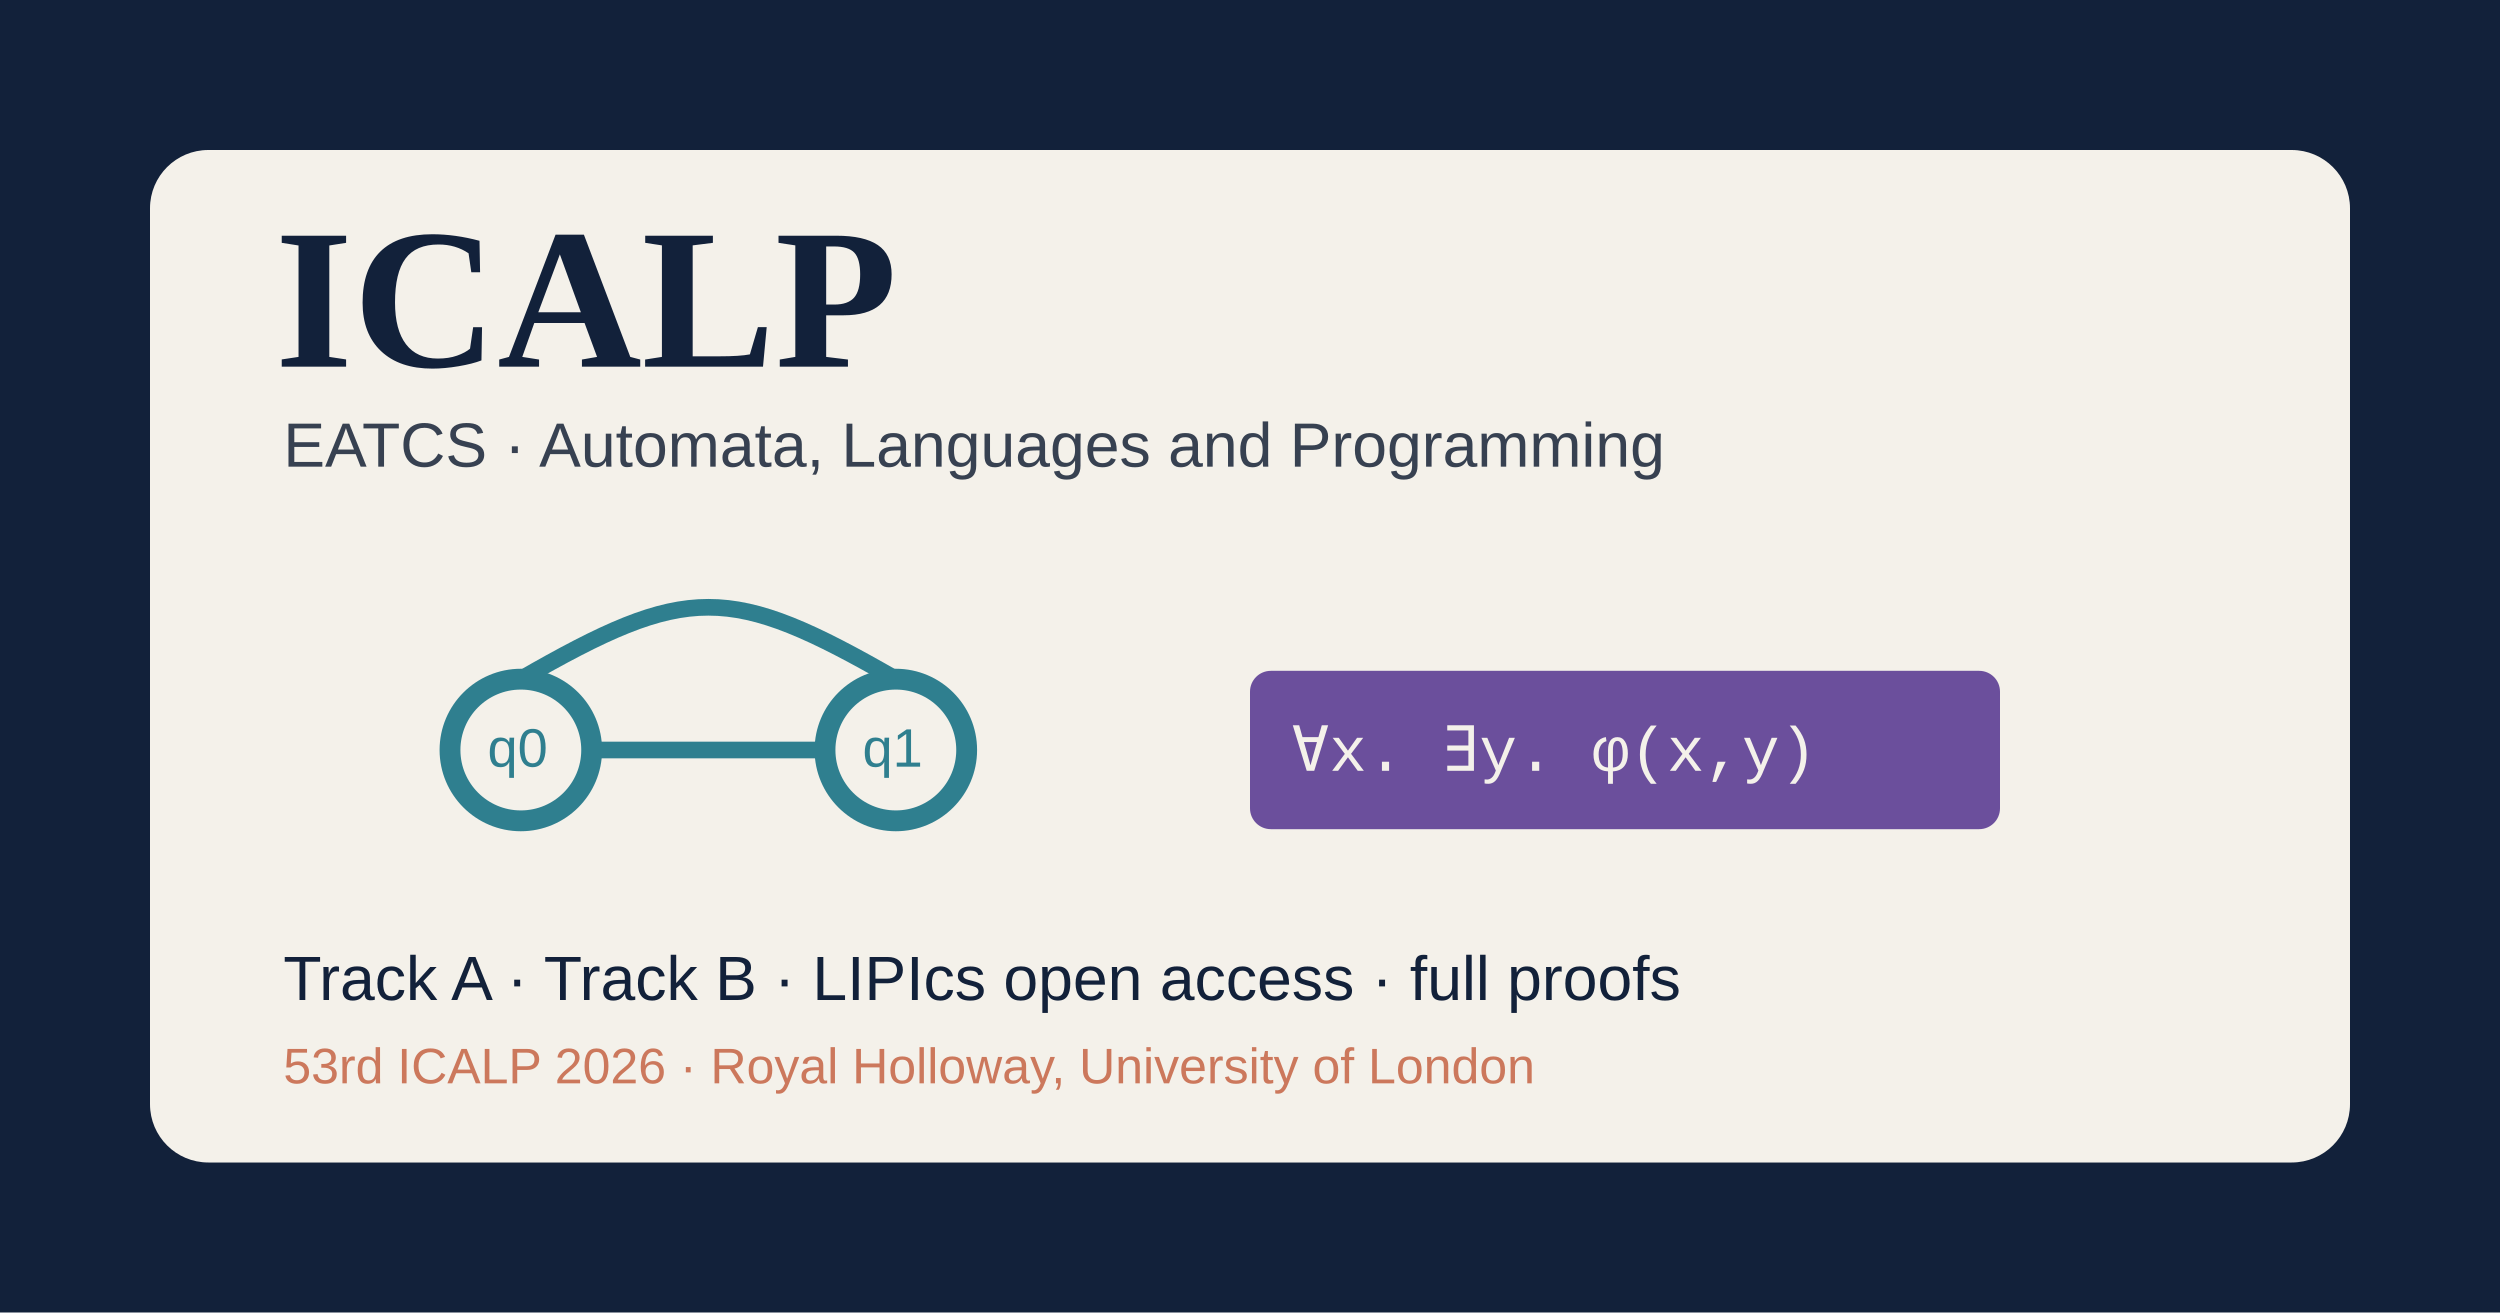
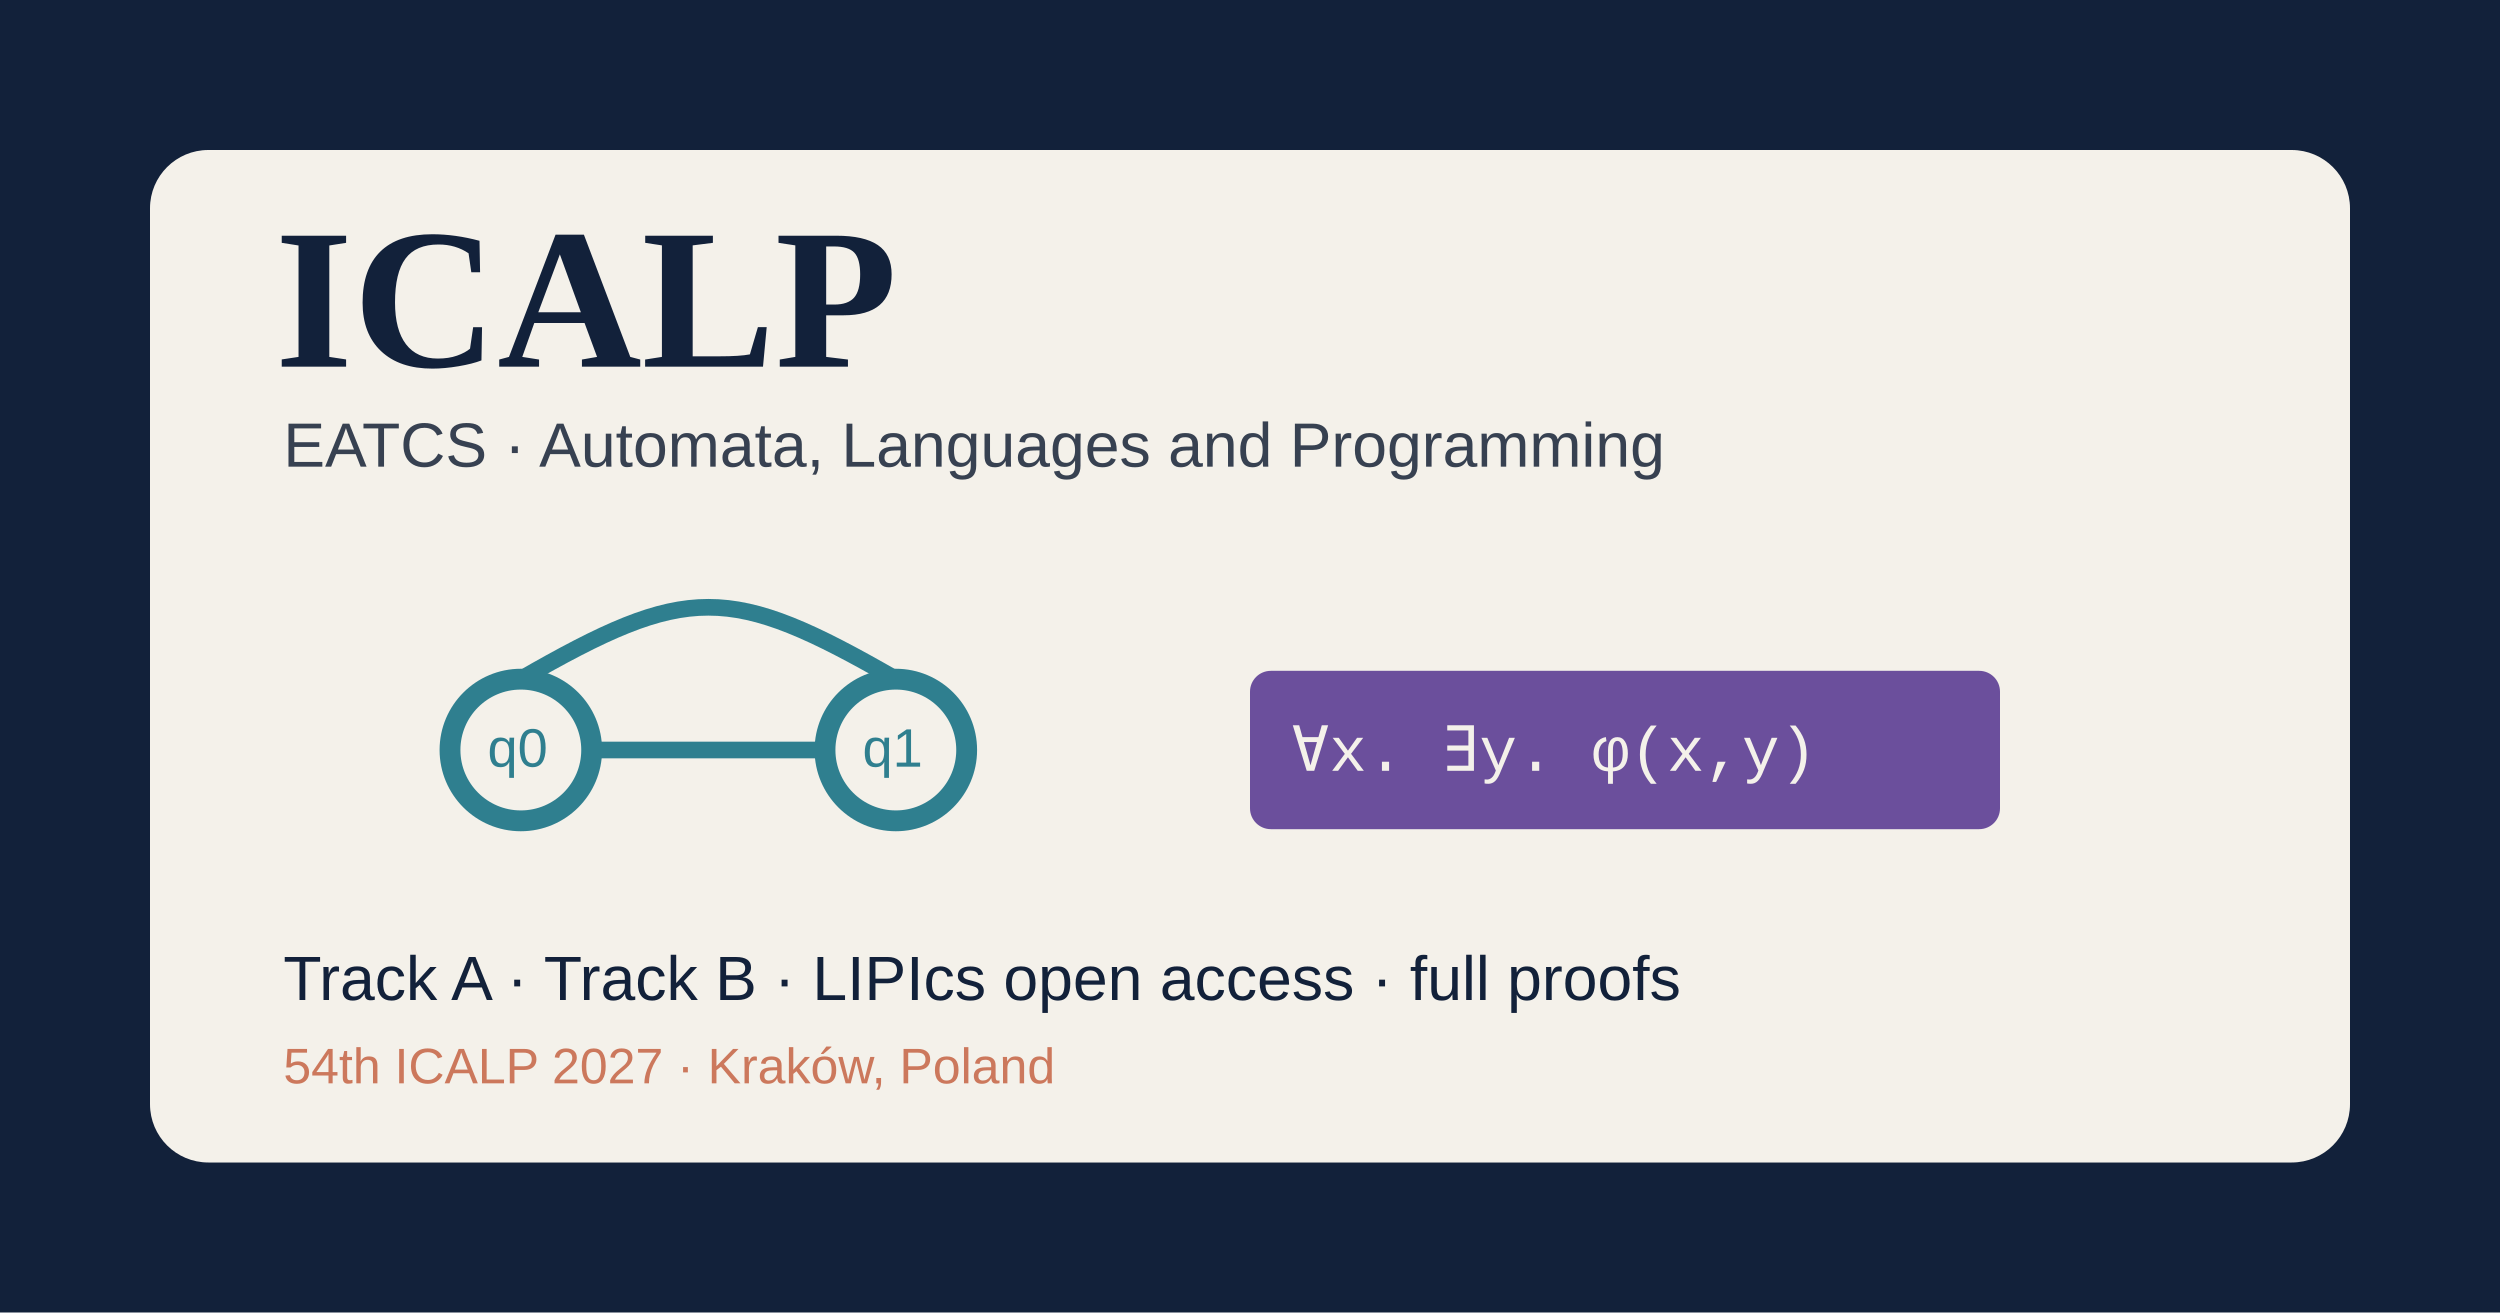
<svg xmlns="http://www.w3.org/2000/svg" viewBox="0 0 1200 630" role="img" aria-labelledby="title desc">
  <rect width="1200" height="630" fill="#12213a" />
  <rect x="72" y="72" width="1056" height="486" rx="28" fill="#f4f1ea" />
  <text x="132" y="176" font-family="Georgia, 'Times New Roman', serif" font-size="96" font-weight="700" fill="#12213a">ICALP</text>
  <text x="136" y="224" font-family="Arial, Helvetica, sans-serif" font-size="30" fill="#374151">EATCS · Automata, Languages and Programming</text>
  <circle cx="250" cy="360" r="34" fill="none" stroke="#2f7f8f" stroke-width="10" />
  <circle cx="430" cy="360" r="34" fill="none" stroke="#2f7f8f" stroke-width="10" />
  <path d="M284 360 L396 360" fill="none" stroke="#2f7f8f" stroke-width="8" marker-end="url(#a)" />
  <path d="M250 326 C 330 280, 350 280, 430 326" fill="none" stroke="#2f7f8f" stroke-width="8" />
  <text x="234" y="368" font-family="Arial, sans-serif" font-size="26" fill="#2f7f8f">q0</text>
  <text x="414" y="368" font-family="Arial, sans-serif" font-size="26" fill="#2f7f8f">q1</text>
  <rect x="600" y="322" width="360" height="76" rx="10" fill="#6b4f9c" />
  <text x="620" y="370" font-family="'Courier New', monospace" font-size="30" fill="#f4f1ea">∀x. ∃y. φ(x,y)</text>
  <text x="136" y="480" font-family="Arial, Helvetica, sans-serif" font-size="30" fill="#12213a">Track A · Track B · LIPIcs open access · full proofs</text>
-   <text x="136" y="520" font-family="Arial, Helvetica, sans-serif" font-size="24" fill="#cc785c">53rd ICALP 2026 · Royal Holloway, University of London</text>
+   <text x="136" y="520" font-family="Arial, Helvetica, sans-serif" font-size="24" fill="#cc785c">54th ICALP 2027 · Kraków, Poland</text>
</svg>
